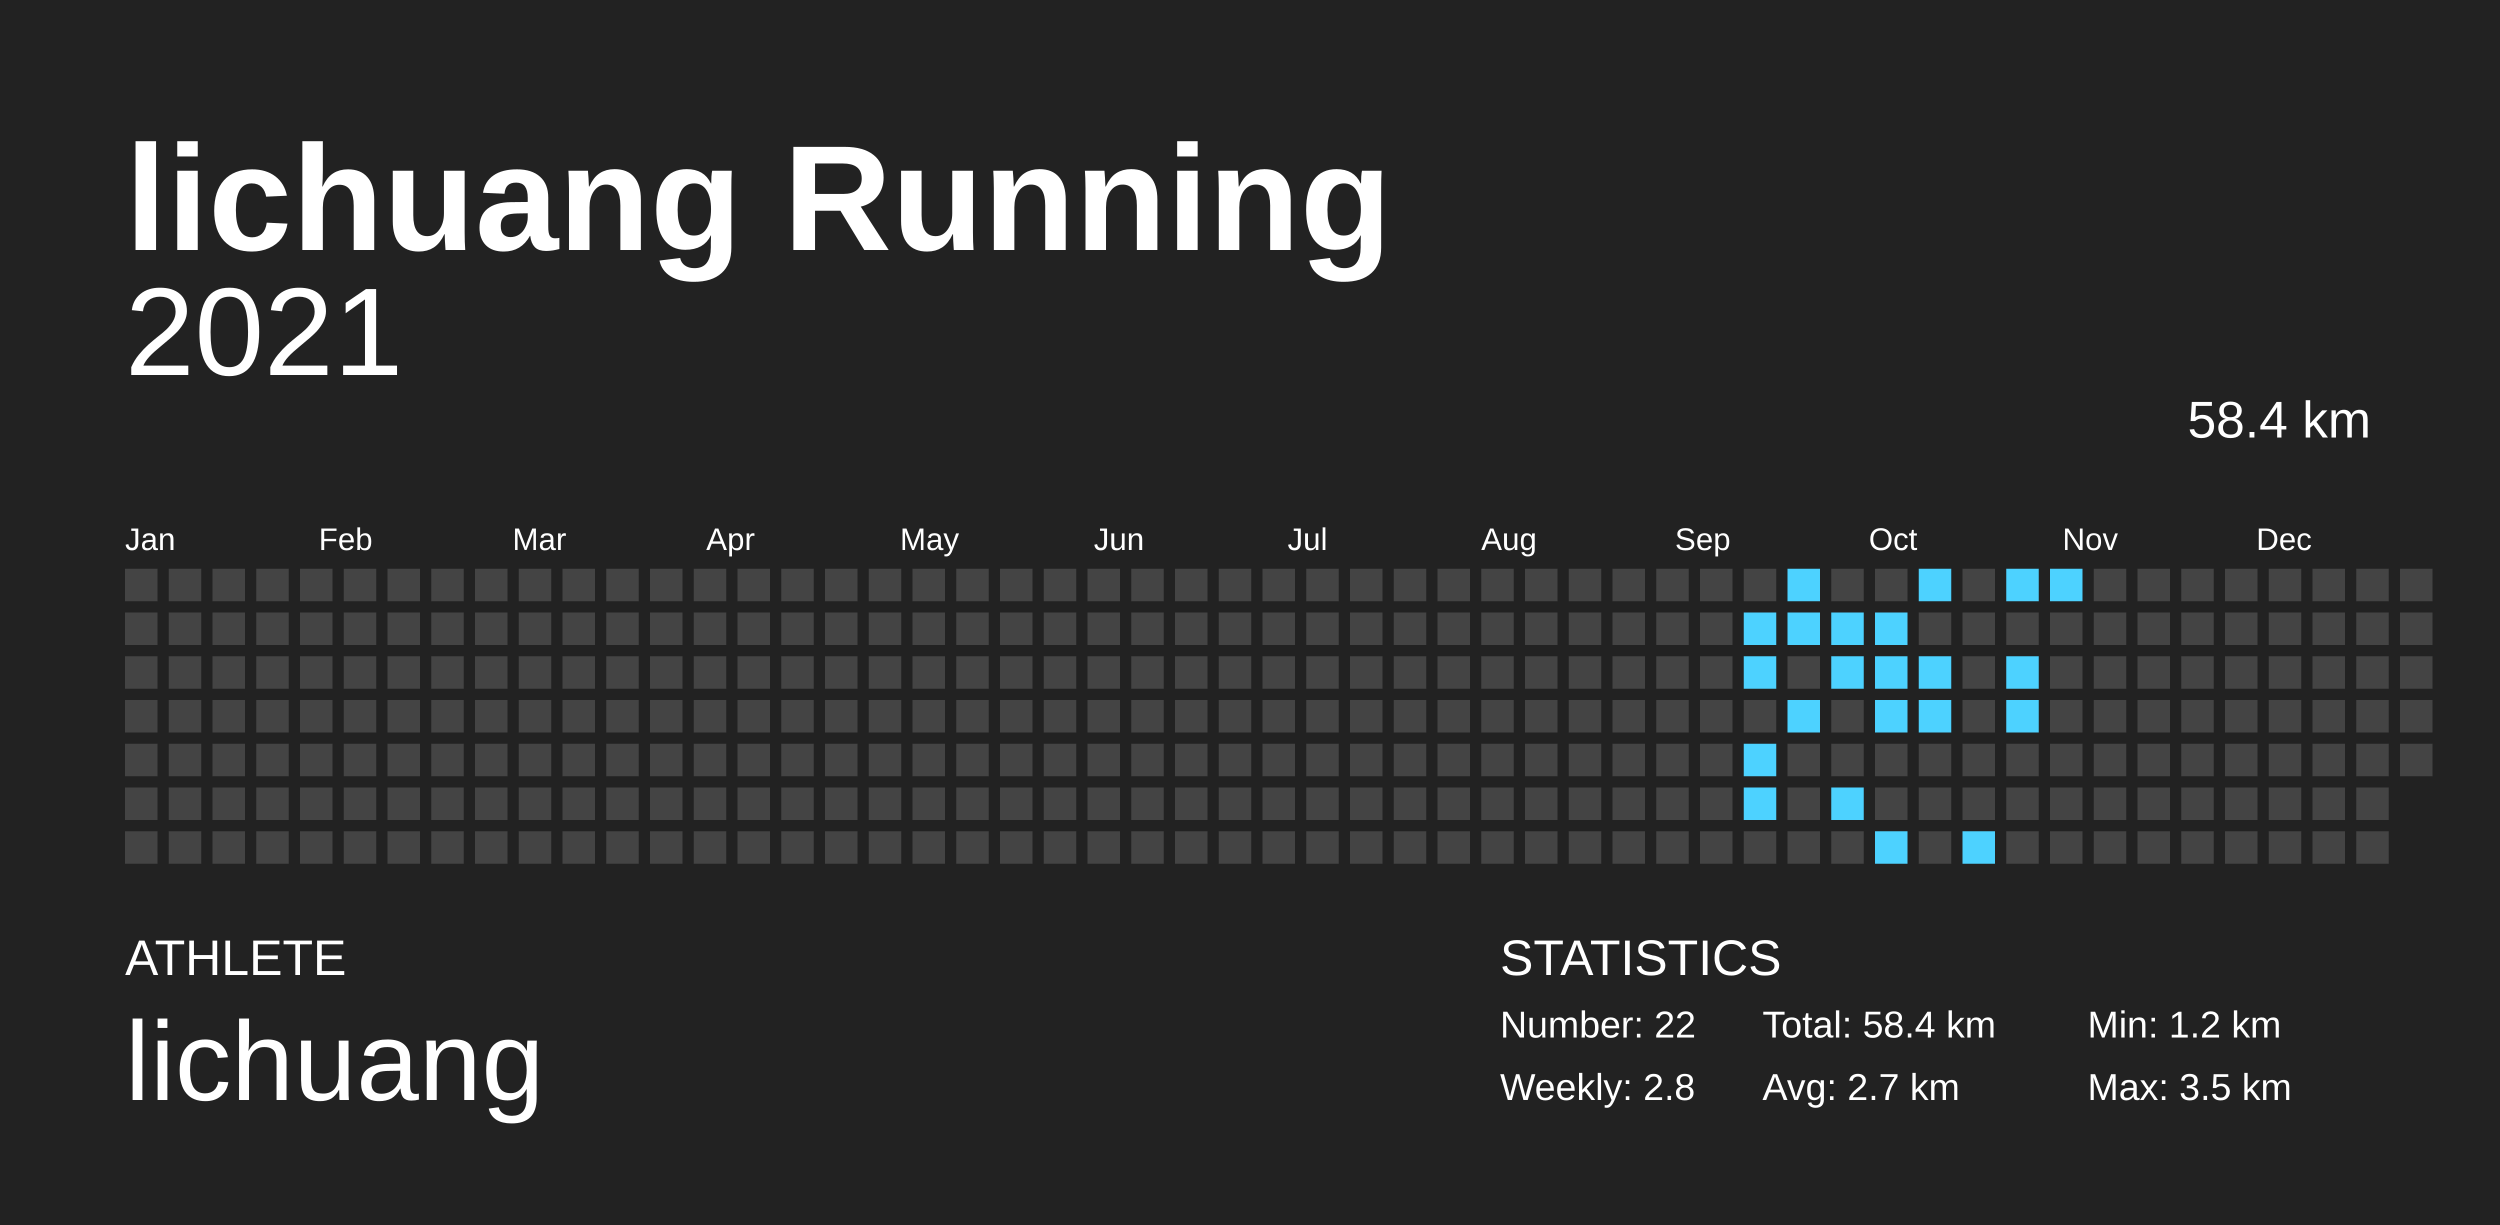
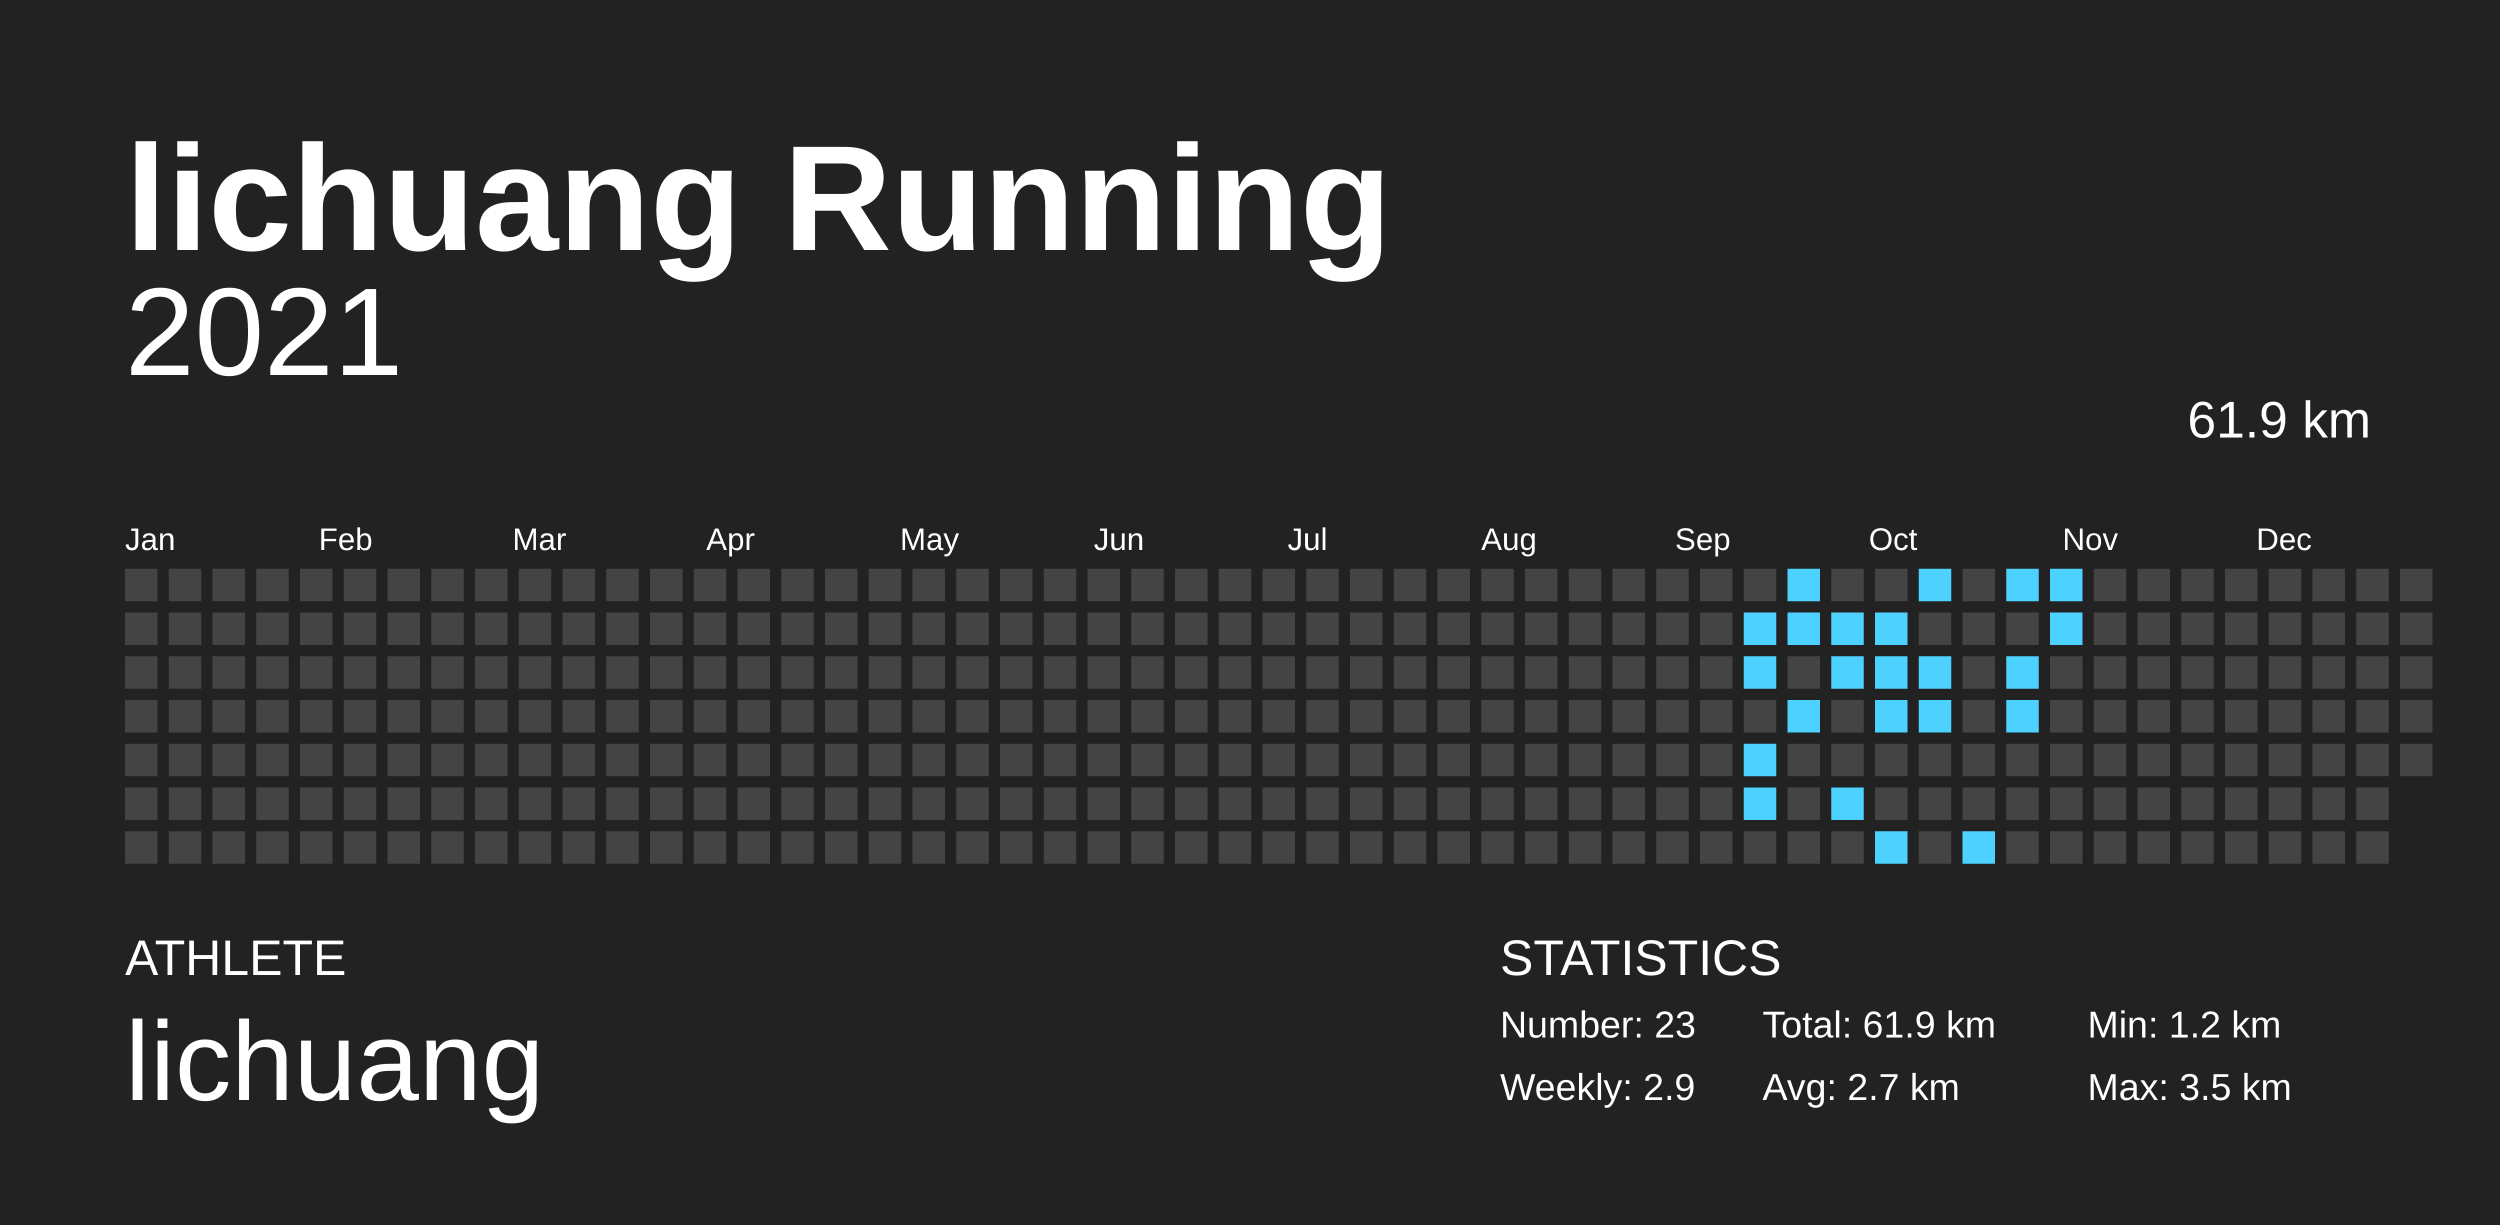
<svg xmlns="http://www.w3.org/2000/svg" baseProfile="full" height="98mm" version="1.1" viewBox="0,0,200,98" width="200mm">
  <defs />
  <rect fill="#222222" height="98" width="200" x="0" y="0" />
  <text fill="#FFFFFF" style="font-size:12px; font-family:Arial; font-weight:bold;" x="10" y="20">lichuang Running</text>
  <text fill="#FFFFFF" style="font-size:4px; font-family:Arial" x="10" y="78">ATHLETE</text>
  <text fill="#FFFFFF" style="font-size:9px; font-family:Arial" x="10" y="88">lichuang</text>
  <text fill="#FFFFFF" style="font-size:4px; font-family:Arial" x="120" y="78">STATISTICS</text>
-   <text fill="#FFFFFF" style="font-size:3px; font-family:Arial" x="120" y="83">Number: 22</text>
-   <text fill="#FFFFFF" style="font-size:3px; font-family:Arial" x="120" y="88">Weekly: 2.8</text>
-   <text fill="#FFFFFF" style="font-size:3px; font-family:Arial" x="141" y="83">Total: 58.4 km</text>
+   <text fill="#FFFFFF" style="font-size:3px; font-family:Arial" x="120" y="83">Number: 23</text>
+   <text fill="#FFFFFF" style="font-size:3px; font-family:Arial" x="120" y="88">Weekly: 2.9</text>
+   <text fill="#FFFFFF" style="font-size:3px; font-family:Arial" x="141" y="83">Total: 61.9 km</text>
  <text fill="#FFFFFF" style="font-size:3px; font-family:Arial" x="141" y="88">Avg: 2.7 km</text>
  <text fill="#FFFFFF" style="font-size:3px; font-family:Arial" x="167" y="83">Min: 1.2 km</text>
  <text fill="#FFFFFF" style="font-size:3px; font-family:Arial" x="167" y="88">Max: 3.5 km</text>
  <text alignment-baseline="hanging" fill="#FFFFFF" style="font-size:10.0px; font-family:Arial;" x="10" y="30">2021</text>
-   <text alignment-baseline="hanging" fill="#FFFFFF" style="font-size:4.125px; font-family:Arial;" x="175" y="35">58.4 km</text>
+   <text alignment-baseline="hanging" fill="#FFFFFF" style="font-size:4.125px; font-family:Arial;" x="175" y="35">61.9 km</text>
  <text fill="#FFFFFF" style="font-size:2.5px; font-family:Arial" x="10.0" y="44">Jan</text>
  <text fill="#FFFFFF" style="font-size:2.5px; font-family:Arial" x="25.5" y="44">Feb</text>
  <text fill="#FFFFFF" style="font-size:2.5px; font-family:Arial" x="41.0" y="44">Mar</text>
  <text fill="#FFFFFF" style="font-size:2.5px; font-family:Arial" x="56.5" y="44">Apr</text>
  <text fill="#FFFFFF" style="font-size:2.5px; font-family:Arial" x="72.0" y="44">May</text>
  <text fill="#FFFFFF" style="font-size:2.5px; font-family:Arial" x="87.5" y="44">Jun</text>
  <text fill="#FFFFFF" style="font-size:2.5px; font-family:Arial" x="103.0" y="44">Jul</text>
  <text fill="#FFFFFF" style="font-size:2.5px; font-family:Arial" x="118.5" y="44">Aug</text>
  <text fill="#FFFFFF" style="font-size:2.5px; font-family:Arial" x="134.0" y="44">Sep</text>
  <text fill="#FFFFFF" style="font-size:2.5px; font-family:Arial" x="149.5" y="44">Oct</text>
  <text fill="#FFFFFF" style="font-size:2.5px; font-family:Arial" x="165.0" y="44">Nov</text>
  <text fill="#FFFFFF" style="font-size:2.5px; font-family:Arial" x="180.5" y="44">Dec</text>
  <rect fill="#444444" height="2.6" width="2.6" x="10.0" y="45.5" />
  <rect fill="#444444" height="2.6" width="2.6" x="10.0" y="49.0" />
  <rect fill="#444444" height="2.6" width="2.6" x="10.0" y="52.5" />
  <rect fill="#444444" height="2.6" width="2.6" x="10.0" y="56.0" />
  <rect fill="#444444" height="2.6" width="2.6" x="10.0" y="59.5" />
  <rect fill="#444444" height="2.6" width="2.6" x="10.0" y="63.0" />
  <rect fill="#444444" height="2.6" width="2.6" x="10.0" y="66.5" />
  <rect fill="#444444" height="2.6" width="2.6" x="13.5" y="45.5" />
  <rect fill="#444444" height="2.6" width="2.6" x="13.5" y="49.0" />
  <rect fill="#444444" height="2.6" width="2.6" x="13.5" y="52.5" />
  <rect fill="#444444" height="2.6" width="2.6" x="13.5" y="56.0" />
  <rect fill="#444444" height="2.6" width="2.6" x="13.5" y="59.5" />
  <rect fill="#444444" height="2.6" width="2.6" x="13.5" y="63.0" />
  <rect fill="#444444" height="2.6" width="2.6" x="13.5" y="66.5" />
  <rect fill="#444444" height="2.6" width="2.6" x="17.0" y="45.5" />
  <rect fill="#444444" height="2.6" width="2.6" x="17.0" y="49.0" />
  <rect fill="#444444" height="2.6" width="2.6" x="17.0" y="52.5" />
  <rect fill="#444444" height="2.6" width="2.6" x="17.0" y="56.0" />
  <rect fill="#444444" height="2.6" width="2.6" x="17.0" y="59.5" />
  <rect fill="#444444" height="2.6" width="2.6" x="17.0" y="63.0" />
  <rect fill="#444444" height="2.6" width="2.6" x="17.0" y="66.5" />
  <rect fill="#444444" height="2.6" width="2.6" x="20.5" y="45.5" />
  <rect fill="#444444" height="2.6" width="2.6" x="20.5" y="49.0" />
  <rect fill="#444444" height="2.6" width="2.6" x="20.5" y="52.5" />
  <rect fill="#444444" height="2.6" width="2.6" x="20.5" y="56.0" />
  <rect fill="#444444" height="2.6" width="2.6" x="20.5" y="59.5" />
  <rect fill="#444444" height="2.6" width="2.6" x="20.5" y="63.0" />
  <rect fill="#444444" height="2.6" width="2.6" x="20.5" y="66.5" />
  <rect fill="#444444" height="2.6" width="2.6" x="24.0" y="45.5" />
  <rect fill="#444444" height="2.6" width="2.6" x="24.0" y="49.0" />
  <rect fill="#444444" height="2.6" width="2.6" x="24.0" y="52.5" />
  <rect fill="#444444" height="2.6" width="2.6" x="24.0" y="56.0" />
  <rect fill="#444444" height="2.6" width="2.6" x="24.0" y="59.5" />
  <rect fill="#444444" height="2.6" width="2.6" x="24.0" y="63.0" />
  <rect fill="#444444" height="2.6" width="2.6" x="24.0" y="66.5" />
  <rect fill="#444444" height="2.6" width="2.6" x="27.5" y="45.5" />
  <rect fill="#444444" height="2.6" width="2.6" x="27.5" y="49.0" />
  <rect fill="#444444" height="2.6" width="2.6" x="27.5" y="52.5" />
  <rect fill="#444444" height="2.6" width="2.6" x="27.5" y="56.0" />
  <rect fill="#444444" height="2.6" width="2.6" x="27.5" y="59.5" />
  <rect fill="#444444" height="2.6" width="2.6" x="27.5" y="63.0" />
  <rect fill="#444444" height="2.6" width="2.6" x="27.5" y="66.5" />
  <rect fill="#444444" height="2.6" width="2.6" x="31.0" y="45.5" />
  <rect fill="#444444" height="2.6" width="2.6" x="31.0" y="49.0" />
  <rect fill="#444444" height="2.6" width="2.6" x="31.0" y="52.5" />
  <rect fill="#444444" height="2.6" width="2.6" x="31.0" y="56.0" />
  <rect fill="#444444" height="2.6" width="2.6" x="31.0" y="59.5" />
  <rect fill="#444444" height="2.6" width="2.6" x="31.0" y="63.0" />
  <rect fill="#444444" height="2.6" width="2.6" x="31.0" y="66.5" />
  <rect fill="#444444" height="2.6" width="2.6" x="34.5" y="45.5" />
  <rect fill="#444444" height="2.6" width="2.6" x="34.5" y="49.0" />
  <rect fill="#444444" height="2.6" width="2.6" x="34.5" y="52.5" />
  <rect fill="#444444" height="2.6" width="2.6" x="34.5" y="56.0" />
  <rect fill="#444444" height="2.6" width="2.6" x="34.5" y="59.5" />
  <rect fill="#444444" height="2.6" width="2.6" x="34.5" y="63.0" />
  <rect fill="#444444" height="2.6" width="2.6" x="34.5" y="66.5" />
  <rect fill="#444444" height="2.6" width="2.6" x="38.0" y="45.5" />
  <rect fill="#444444" height="2.6" width="2.6" x="38.0" y="49.0" />
  <rect fill="#444444" height="2.6" width="2.6" x="38.0" y="52.5" />
  <rect fill="#444444" height="2.6" width="2.6" x="38.0" y="56.0" />
  <rect fill="#444444" height="2.6" width="2.6" x="38.0" y="59.5" />
  <rect fill="#444444" height="2.6" width="2.6" x="38.0" y="63.0" />
  <rect fill="#444444" height="2.6" width="2.6" x="38.0" y="66.5" />
  <rect fill="#444444" height="2.6" width="2.6" x="41.5" y="45.5" />
  <rect fill="#444444" height="2.6" width="2.6" x="41.5" y="49.0" />
  <rect fill="#444444" height="2.6" width="2.6" x="41.5" y="52.5" />
  <rect fill="#444444" height="2.6" width="2.6" x="41.5" y="56.0" />
  <rect fill="#444444" height="2.6" width="2.6" x="41.5" y="59.5" />
  <rect fill="#444444" height="2.6" width="2.6" x="41.5" y="63.0" />
  <rect fill="#444444" height="2.6" width="2.6" x="41.5" y="66.5" />
  <rect fill="#444444" height="2.6" width="2.6" x="45.0" y="45.5" />
  <rect fill="#444444" height="2.6" width="2.6" x="45.0" y="49.0" />
  <rect fill="#444444" height="2.6" width="2.6" x="45.0" y="52.5" />
  <rect fill="#444444" height="2.6" width="2.6" x="45.0" y="56.0" />
  <rect fill="#444444" height="2.6" width="2.6" x="45.0" y="59.5" />
  <rect fill="#444444" height="2.6" width="2.6" x="45.0" y="63.0" />
  <rect fill="#444444" height="2.6" width="2.6" x="45.0" y="66.5" />
  <rect fill="#444444" height="2.6" width="2.6" x="48.5" y="45.5" />
  <rect fill="#444444" height="2.6" width="2.6" x="48.5" y="49.0" />
  <rect fill="#444444" height="2.6" width="2.6" x="48.5" y="52.5" />
  <rect fill="#444444" height="2.6" width="2.6" x="48.5" y="56.0" />
  <rect fill="#444444" height="2.6" width="2.6" x="48.5" y="59.5" />
  <rect fill="#444444" height="2.6" width="2.6" x="48.5" y="63.0" />
  <rect fill="#444444" height="2.6" width="2.6" x="48.5" y="66.5" />
  <rect fill="#444444" height="2.6" width="2.6" x="52.0" y="45.5" />
  <rect fill="#444444" height="2.6" width="2.6" x="52.0" y="49.0" />
  <rect fill="#444444" height="2.6" width="2.6" x="52.0" y="52.5" />
  <rect fill="#444444" height="2.6" width="2.6" x="52.0" y="56.0" />
  <rect fill="#444444" height="2.6" width="2.6" x="52.0" y="59.5" />
  <rect fill="#444444" height="2.6" width="2.6" x="52.0" y="63.0" />
  <rect fill="#444444" height="2.6" width="2.6" x="52.0" y="66.5" />
  <rect fill="#444444" height="2.6" width="2.6" x="55.5" y="45.5" />
  <rect fill="#444444" height="2.6" width="2.6" x="55.5" y="49.0" />
  <rect fill="#444444" height="2.6" width="2.6" x="55.5" y="52.5" />
  <rect fill="#444444" height="2.6" width="2.6" x="55.5" y="56.0" />
  <rect fill="#444444" height="2.6" width="2.6" x="55.5" y="59.5" />
  <rect fill="#444444" height="2.6" width="2.6" x="55.5" y="63.0" />
  <rect fill="#444444" height="2.6" width="2.6" x="55.5" y="66.5" />
  <rect fill="#444444" height="2.6" width="2.6" x="59.0" y="45.5" />
  <rect fill="#444444" height="2.6" width="2.6" x="59.0" y="49.0" />
  <rect fill="#444444" height="2.6" width="2.6" x="59.0" y="52.5" />
  <rect fill="#444444" height="2.6" width="2.6" x="59.0" y="56.0" />
  <rect fill="#444444" height="2.6" width="2.6" x="59.0" y="59.5" />
  <rect fill="#444444" height="2.6" width="2.6" x="59.0" y="63.0" />
  <rect fill="#444444" height="2.6" width="2.6" x="59.0" y="66.5" />
  <rect fill="#444444" height="2.6" width="2.6" x="62.5" y="45.5" />
  <rect fill="#444444" height="2.6" width="2.6" x="62.5" y="49.0" />
  <rect fill="#444444" height="2.6" width="2.6" x="62.5" y="52.5" />
  <rect fill="#444444" height="2.6" width="2.6" x="62.5" y="56.0" />
  <rect fill="#444444" height="2.6" width="2.6" x="62.5" y="59.5" />
  <rect fill="#444444" height="2.6" width="2.6" x="62.5" y="63.0" />
  <rect fill="#444444" height="2.6" width="2.6" x="62.5" y="66.5" />
  <rect fill="#444444" height="2.6" width="2.6" x="66.0" y="45.5" />
  <rect fill="#444444" height="2.6" width="2.6" x="66.0" y="49.0" />
  <rect fill="#444444" height="2.6" width="2.6" x="66.0" y="52.5" />
  <rect fill="#444444" height="2.6" width="2.6" x="66.0" y="56.0" />
  <rect fill="#444444" height="2.6" width="2.6" x="66.0" y="59.5" />
  <rect fill="#444444" height="2.6" width="2.6" x="66.0" y="63.0" />
  <rect fill="#444444" height="2.6" width="2.6" x="66.0" y="66.5" />
  <rect fill="#444444" height="2.6" width="2.6" x="69.5" y="45.5" />
  <rect fill="#444444" height="2.6" width="2.6" x="69.5" y="49.0" />
  <rect fill="#444444" height="2.6" width="2.6" x="69.5" y="52.5" />
  <rect fill="#444444" height="2.6" width="2.6" x="69.5" y="56.0" />
  <rect fill="#444444" height="2.6" width="2.6" x="69.5" y="59.5" />
  <rect fill="#444444" height="2.6" width="2.6" x="69.5" y="63.0" />
  <rect fill="#444444" height="2.6" width="2.6" x="69.5" y="66.5" />
  <rect fill="#444444" height="2.6" width="2.6" x="73.0" y="45.5" />
  <rect fill="#444444" height="2.6" width="2.6" x="73.0" y="49.0" />
  <rect fill="#444444" height="2.6" width="2.6" x="73.0" y="52.5" />
  <rect fill="#444444" height="2.6" width="2.6" x="73.0" y="56.0" />
  <rect fill="#444444" height="2.6" width="2.6" x="73.0" y="59.5" />
  <rect fill="#444444" height="2.6" width="2.6" x="73.0" y="63.0" />
  <rect fill="#444444" height="2.6" width="2.6" x="73.0" y="66.5" />
  <rect fill="#444444" height="2.6" width="2.6" x="76.5" y="45.5" />
  <rect fill="#444444" height="2.6" width="2.6" x="76.5" y="49.0" />
  <rect fill="#444444" height="2.6" width="2.6" x="76.5" y="52.5" />
  <rect fill="#444444" height="2.6" width="2.6" x="76.5" y="56.0" />
  <rect fill="#444444" height="2.6" width="2.6" x="76.5" y="59.5" />
  <rect fill="#444444" height="2.6" width="2.6" x="76.5" y="63.0" />
  <rect fill="#444444" height="2.6" width="2.6" x="76.5" y="66.5" />
  <rect fill="#444444" height="2.6" width="2.6" x="80.0" y="45.5" />
  <rect fill="#444444" height="2.6" width="2.6" x="80.0" y="49.0" />
  <rect fill="#444444" height="2.6" width="2.6" x="80.0" y="52.5" />
  <rect fill="#444444" height="2.6" width="2.6" x="80.0" y="56.0" />
  <rect fill="#444444" height="2.6" width="2.6" x="80.0" y="59.5" />
  <rect fill="#444444" height="2.6" width="2.6" x="80.0" y="63.0" />
  <rect fill="#444444" height="2.6" width="2.6" x="80.0" y="66.5" />
  <rect fill="#444444" height="2.6" width="2.6" x="83.5" y="45.5" />
  <rect fill="#444444" height="2.6" width="2.6" x="83.5" y="49.0" />
  <rect fill="#444444" height="2.6" width="2.6" x="83.5" y="52.5" />
  <rect fill="#444444" height="2.6" width="2.6" x="83.5" y="56.0" />
  <rect fill="#444444" height="2.6" width="2.6" x="83.5" y="59.5" />
  <rect fill="#444444" height="2.6" width="2.6" x="83.5" y="63.0" />
  <rect fill="#444444" height="2.6" width="2.6" x="83.5" y="66.5" />
  <rect fill="#444444" height="2.6" width="2.6" x="87.0" y="45.5" />
  <rect fill="#444444" height="2.6" width="2.6" x="87.0" y="49.0" />
  <rect fill="#444444" height="2.6" width="2.6" x="87.0" y="52.5" />
  <rect fill="#444444" height="2.6" width="2.6" x="87.0" y="56.0" />
  <rect fill="#444444" height="2.6" width="2.6" x="87.0" y="59.5" />
  <rect fill="#444444" height="2.6" width="2.6" x="87.0" y="63.0" />
  <rect fill="#444444" height="2.6" width="2.6" x="87.0" y="66.5" />
  <rect fill="#444444" height="2.6" width="2.6" x="90.5" y="45.5" />
  <rect fill="#444444" height="2.6" width="2.6" x="90.5" y="49.0" />
  <rect fill="#444444" height="2.6" width="2.6" x="90.5" y="52.5" />
  <rect fill="#444444" height="2.6" width="2.6" x="90.5" y="56.0" />
  <rect fill="#444444" height="2.6" width="2.6" x="90.5" y="59.5" />
  <rect fill="#444444" height="2.6" width="2.6" x="90.5" y="63.0" />
  <rect fill="#444444" height="2.6" width="2.6" x="90.5" y="66.5" />
  <rect fill="#444444" height="2.6" width="2.6" x="94.0" y="45.5" />
  <rect fill="#444444" height="2.6" width="2.6" x="94.0" y="49.0" />
  <rect fill="#444444" height="2.6" width="2.6" x="94.0" y="52.5" />
  <rect fill="#444444" height="2.6" width="2.6" x="94.0" y="56.0" />
  <rect fill="#444444" height="2.6" width="2.6" x="94.0" y="59.5" />
  <rect fill="#444444" height="2.6" width="2.6" x="94.0" y="63.0" />
  <rect fill="#444444" height="2.6" width="2.6" x="94.0" y="66.5" />
  <rect fill="#444444" height="2.6" width="2.6" x="97.5" y="45.5" />
  <rect fill="#444444" height="2.6" width="2.6" x="97.5" y="49.0" />
  <rect fill="#444444" height="2.6" width="2.6" x="97.5" y="52.5" />
  <rect fill="#444444" height="2.6" width="2.6" x="97.5" y="56.0" />
  <rect fill="#444444" height="2.6" width="2.6" x="97.5" y="59.5" />
  <rect fill="#444444" height="2.6" width="2.6" x="97.5" y="63.0" />
  <rect fill="#444444" height="2.6" width="2.6" x="97.5" y="66.5" />
  <rect fill="#444444" height="2.6" width="2.6" x="101.0" y="45.5" />
  <rect fill="#444444" height="2.6" width="2.6" x="101.0" y="49.0" />
  <rect fill="#444444" height="2.6" width="2.6" x="101.0" y="52.5" />
  <rect fill="#444444" height="2.6" width="2.6" x="101.0" y="56.0" />
  <rect fill="#444444" height="2.6" width="2.6" x="101.0" y="59.5" />
  <rect fill="#444444" height="2.6" width="2.6" x="101.0" y="63.0" />
  <rect fill="#444444" height="2.6" width="2.6" x="101.0" y="66.5" />
  <rect fill="#444444" height="2.6" width="2.6" x="104.5" y="45.5" />
  <rect fill="#444444" height="2.6" width="2.6" x="104.5" y="49.0" />
  <rect fill="#444444" height="2.6" width="2.6" x="104.5" y="52.5" />
  <rect fill="#444444" height="2.6" width="2.6" x="104.5" y="56.0" />
  <rect fill="#444444" height="2.6" width="2.6" x="104.5" y="59.5" />
  <rect fill="#444444" height="2.6" width="2.6" x="104.5" y="63.0" />
  <rect fill="#444444" height="2.6" width="2.6" x="104.5" y="66.5" />
  <rect fill="#444444" height="2.6" width="2.6" x="108.0" y="45.5" />
  <rect fill="#444444" height="2.6" width="2.6" x="108.0" y="49.0" />
  <rect fill="#444444" height="2.6" width="2.6" x="108.0" y="52.5" />
  <rect fill="#444444" height="2.6" width="2.6" x="108.0" y="56.0" />
  <rect fill="#444444" height="2.6" width="2.6" x="108.0" y="59.5" />
  <rect fill="#444444" height="2.6" width="2.6" x="108.0" y="63.0" />
  <rect fill="#444444" height="2.6" width="2.6" x="108.0" y="66.5" />
  <rect fill="#444444" height="2.6" width="2.6" x="111.5" y="45.5" />
  <rect fill="#444444" height="2.6" width="2.6" x="111.5" y="49.0" />
  <rect fill="#444444" height="2.6" width="2.6" x="111.5" y="52.5" />
  <rect fill="#444444" height="2.6" width="2.6" x="111.5" y="56.0" />
  <rect fill="#444444" height="2.6" width="2.6" x="111.5" y="59.5" />
  <rect fill="#444444" height="2.6" width="2.6" x="111.5" y="63.0" />
  <rect fill="#444444" height="2.6" width="2.6" x="111.5" y="66.5" />
  <rect fill="#444444" height="2.6" width="2.6" x="115.0" y="45.5" />
  <rect fill="#444444" height="2.6" width="2.6" x="115.0" y="49.0" />
  <rect fill="#444444" height="2.6" width="2.6" x="115.0" y="52.5" />
  <rect fill="#444444" height="2.6" width="2.6" x="115.0" y="56.0" />
  <rect fill="#444444" height="2.6" width="2.6" x="115.0" y="59.5" />
  <rect fill="#444444" height="2.6" width="2.6" x="115.0" y="63.0" />
  <rect fill="#444444" height="2.6" width="2.6" x="115.0" y="66.5" />
  <rect fill="#444444" height="2.6" width="2.6" x="118.5" y="45.5" />
  <rect fill="#444444" height="2.6" width="2.6" x="118.5" y="49.0" />
  <rect fill="#444444" height="2.6" width="2.6" x="118.5" y="52.5" />
  <rect fill="#444444" height="2.6" width="2.6" x="118.5" y="56.0" />
  <rect fill="#444444" height="2.6" width="2.6" x="118.5" y="59.5" />
  <rect fill="#444444" height="2.6" width="2.6" x="118.5" y="63.0" />
  <rect fill="#444444" height="2.6" width="2.6" x="118.5" y="66.5" />
  <rect fill="#444444" height="2.6" width="2.6" x="122.0" y="45.5" />
  <rect fill="#444444" height="2.6" width="2.6" x="122.0" y="49.0" />
  <rect fill="#444444" height="2.6" width="2.6" x="122.0" y="52.5" />
  <rect fill="#444444" height="2.6" width="2.6" x="122.0" y="56.0" />
  <rect fill="#444444" height="2.6" width="2.6" x="122.0" y="59.5" />
  <rect fill="#444444" height="2.6" width="2.6" x="122.0" y="63.0" />
  <rect fill="#444444" height="2.6" width="2.6" x="122.0" y="66.5" />
  <rect fill="#444444" height="2.6" width="2.6" x="125.5" y="45.5" />
  <rect fill="#444444" height="2.6" width="2.6" x="125.5" y="49.0" />
  <rect fill="#444444" height="2.6" width="2.6" x="125.5" y="52.5" />
  <rect fill="#444444" height="2.6" width="2.6" x="125.5" y="56.0" />
  <rect fill="#444444" height="2.6" width="2.6" x="125.5" y="59.5" />
  <rect fill="#444444" height="2.6" width="2.6" x="125.5" y="63.0" />
  <rect fill="#444444" height="2.6" width="2.6" x="125.5" y="66.5" />
  <rect fill="#444444" height="2.6" width="2.6" x="129.0" y="45.5" />
  <rect fill="#444444" height="2.6" width="2.6" x="129.0" y="49.0" />
  <rect fill="#444444" height="2.6" width="2.6" x="129.0" y="52.5" />
  <rect fill="#444444" height="2.6" width="2.6" x="129.0" y="56.0" />
  <rect fill="#444444" height="2.6" width="2.6" x="129.0" y="59.5" />
  <rect fill="#444444" height="2.6" width="2.6" x="129.0" y="63.0" />
  <rect fill="#444444" height="2.6" width="2.6" x="129.0" y="66.5" />
  <rect fill="#444444" height="2.6" width="2.6" x="132.5" y="45.5" />
  <rect fill="#444444" height="2.6" width="2.6" x="132.5" y="49.0" />
  <rect fill="#444444" height="2.6" width="2.6" x="132.5" y="52.5" />
  <rect fill="#444444" height="2.6" width="2.6" x="132.5" y="56.0" />
  <rect fill="#444444" height="2.6" width="2.6" x="132.5" y="59.5" />
  <rect fill="#444444" height="2.6" width="2.6" x="132.5" y="63.0" />
  <rect fill="#444444" height="2.6" width="2.6" x="132.5" y="66.5" />
  <rect fill="#444444" height="2.6" width="2.6" x="136.0" y="45.5" />
  <rect fill="#444444" height="2.6" width="2.6" x="136.0" y="49.0" />
  <rect fill="#444444" height="2.6" width="2.6" x="136.0" y="52.5" />
  <rect fill="#444444" height="2.6" width="2.6" x="136.0" y="56.0" />
  <rect fill="#444444" height="2.6" width="2.6" x="136.0" y="59.5" />
  <rect fill="#444444" height="2.6" width="2.6" x="136.0" y="63.0" />
  <rect fill="#444444" height="2.6" width="2.6" x="136.0" y="66.5" />
  <rect fill="#444444" height="2.6" width="2.6" x="139.5" y="45.5" />
  <rect fill="#4dd2ff" height="2.6" width="2.6" x="139.5" y="49.0" />
  <rect fill="#4dd2ff" height="2.6" width="2.6" x="139.5" y="52.5" />
  <rect fill="#444444" height="2.6" width="2.6" x="139.5" y="56.0" />
  <rect fill="#4dd2ff" height="2.6" width="2.6" x="139.5" y="59.5" />
  <rect fill="#4dd2ff" height="2.6" width="2.6" x="139.5" y="63.0" />
  <rect fill="#444444" height="2.6" width="2.6" x="139.5" y="66.5" />
  <rect fill="#4dd2ff" height="2.6" width="2.6" x="143.0" y="45.5" />
  <rect fill="#4dd2ff" height="2.6" width="2.6" x="143.0" y="49.0" />
  <rect fill="#444444" height="2.6" width="2.6" x="143.0" y="52.5" />
  <rect fill="#4dd2ff" height="2.6" width="2.6" x="143.0" y="56.0" />
  <rect fill="#444444" height="2.6" width="2.6" x="143.0" y="59.5" />
  <rect fill="#444444" height="2.6" width="2.6" x="143.0" y="63.0" />
  <rect fill="#444444" height="2.6" width="2.6" x="143.0" y="66.5" />
  <rect fill="#444444" height="2.6" width="2.6" x="146.5" y="45.5" />
  <rect fill="#4dd2ff" height="2.6" width="2.6" x="146.5" y="49.0" />
  <rect fill="#4dd2ff" height="2.6" width="2.6" x="146.5" y="52.5" />
  <rect fill="#444444" height="2.6" width="2.6" x="146.5" y="56.0" />
  <rect fill="#444444" height="2.6" width="2.6" x="146.5" y="59.5" />
  <rect fill="#4dd2ff" height="2.6" width="2.6" x="146.5" y="63.0" />
  <rect fill="#444444" height="2.6" width="2.6" x="146.5" y="66.5" />
  <rect fill="#444444" height="2.6" width="2.6" x="150.0" y="45.5" />
  <rect fill="#4dd2ff" height="2.6" width="2.6" x="150.0" y="49.0" />
  <rect fill="#4dd2ff" height="2.6" width="2.6" x="150.0" y="52.5" />
  <rect fill="#4dd2ff" height="2.6" width="2.6" x="150.0" y="56.0" />
  <rect fill="#444444" height="2.6" width="2.6" x="150.0" y="59.5" />
  <rect fill="#444444" height="2.6" width="2.6" x="150.0" y="63.0" />
  <rect fill="#4dd2ff" height="2.6" width="2.6" x="150.0" y="66.5" />
  <rect fill="#4dd2ff" height="2.6" width="2.6" x="153.5" y="45.5" />
  <rect fill="#444444" height="2.6" width="2.6" x="153.5" y="49.0" />
  <rect fill="#4dd2ff" height="2.6" width="2.6" x="153.5" y="52.5" />
  <rect fill="#4dd2ff" height="2.6" width="2.6" x="153.5" y="56.0" />
  <rect fill="#444444" height="2.6" width="2.6" x="153.5" y="59.5" />
  <rect fill="#444444" height="2.6" width="2.6" x="153.5" y="63.0" />
  <rect fill="#444444" height="2.6" width="2.6" x="153.5" y="66.5" />
  <rect fill="#444444" height="2.6" width="2.6" x="157.0" y="45.5" />
  <rect fill="#444444" height="2.6" width="2.6" x="157.0" y="49.0" />
  <rect fill="#444444" height="2.6" width="2.6" x="157.0" y="52.5" />
  <rect fill="#444444" height="2.6" width="2.6" x="157.0" y="56.0" />
  <rect fill="#444444" height="2.6" width="2.6" x="157.0" y="59.5" />
  <rect fill="#444444" height="2.6" width="2.6" x="157.0" y="63.0" />
  <rect fill="#4dd2ff" height="2.6" width="2.6" x="157.0" y="66.5" />
  <rect fill="#4dd2ff" height="2.6" width="2.6" x="160.5" y="45.5" />
  <rect fill="#444444" height="2.6" width="2.6" x="160.5" y="49.0" />
  <rect fill="#4dd2ff" height="2.6" width="2.6" x="160.5" y="52.5" />
  <rect fill="#4dd2ff" height="2.6" width="2.6" x="160.5" y="56.0" />
  <rect fill="#444444" height="2.6" width="2.6" x="160.5" y="59.5" />
  <rect fill="#444444" height="2.6" width="2.6" x="160.5" y="63.0" />
  <rect fill="#444444" height="2.6" width="2.6" x="160.5" y="66.5" />
  <rect fill="#4dd2ff" height="2.6" width="2.6" x="164.0" y="45.5" />
-   <rect fill="#444444" height="2.6" width="2.6" x="164.0" y="49.0" />
+   <rect fill="#4dd2ff" height="2.6" width="2.6" x="164.0" y="49.0" />
  <rect fill="#444444" height="2.6" width="2.6" x="164.0" y="52.5" />
  <rect fill="#444444" height="2.6" width="2.6" x="164.0" y="56.0" />
  <rect fill="#444444" height="2.6" width="2.6" x="164.0" y="59.5" />
  <rect fill="#444444" height="2.6" width="2.6" x="164.0" y="63.0" />
  <rect fill="#444444" height="2.6" width="2.6" x="164.0" y="66.5" />
  <rect fill="#444444" height="2.6" width="2.6" x="167.5" y="45.5" />
  <rect fill="#444444" height="2.6" width="2.6" x="167.5" y="49.0" />
  <rect fill="#444444" height="2.6" width="2.6" x="167.5" y="52.5" />
  <rect fill="#444444" height="2.6" width="2.6" x="167.5" y="56.0" />
  <rect fill="#444444" height="2.6" width="2.6" x="167.5" y="59.5" />
  <rect fill="#444444" height="2.6" width="2.6" x="167.5" y="63.0" />
  <rect fill="#444444" height="2.6" width="2.6" x="167.5" y="66.5" />
  <rect fill="#444444" height="2.6" width="2.6" x="171.0" y="45.5" />
  <rect fill="#444444" height="2.6" width="2.6" x="171.0" y="49.0" />
  <rect fill="#444444" height="2.6" width="2.6" x="171.0" y="52.5" />
  <rect fill="#444444" height="2.6" width="2.6" x="171.0" y="56.0" />
  <rect fill="#444444" height="2.6" width="2.6" x="171.0" y="59.5" />
  <rect fill="#444444" height="2.6" width="2.6" x="171.0" y="63.0" />
  <rect fill="#444444" height="2.6" width="2.6" x="171.0" y="66.5" />
  <rect fill="#444444" height="2.6" width="2.6" x="174.5" y="45.5" />
  <rect fill="#444444" height="2.6" width="2.6" x="174.5" y="49.0" />
  <rect fill="#444444" height="2.6" width="2.6" x="174.5" y="52.5" />
  <rect fill="#444444" height="2.6" width="2.6" x="174.5" y="56.0" />
  <rect fill="#444444" height="2.6" width="2.6" x="174.5" y="59.5" />
  <rect fill="#444444" height="2.6" width="2.6" x="174.5" y="63.0" />
  <rect fill="#444444" height="2.6" width="2.6" x="174.5" y="66.5" />
  <rect fill="#444444" height="2.6" width="2.6" x="178.0" y="45.5" />
  <rect fill="#444444" height="2.6" width="2.6" x="178.0" y="49.0" />
  <rect fill="#444444" height="2.6" width="2.6" x="178.0" y="52.5" />
  <rect fill="#444444" height="2.6" width="2.6" x="178.0" y="56.0" />
  <rect fill="#444444" height="2.6" width="2.6" x="178.0" y="59.5" />
  <rect fill="#444444" height="2.6" width="2.6" x="178.0" y="63.0" />
  <rect fill="#444444" height="2.6" width="2.6" x="178.0" y="66.5" />
  <rect fill="#444444" height="2.6" width="2.6" x="181.5" y="45.5" />
  <rect fill="#444444" height="2.6" width="2.6" x="181.5" y="49.0" />
  <rect fill="#444444" height="2.6" width="2.6" x="181.5" y="52.5" />
  <rect fill="#444444" height="2.6" width="2.6" x="181.5" y="56.0" />
  <rect fill="#444444" height="2.6" width="2.6" x="181.5" y="59.5" />
  <rect fill="#444444" height="2.6" width="2.6" x="181.5" y="63.0" />
  <rect fill="#444444" height="2.6" width="2.6" x="181.5" y="66.5" />
  <rect fill="#444444" height="2.6" width="2.6" x="185.0" y="45.5" />
  <rect fill="#444444" height="2.6" width="2.6" x="185.0" y="49.0" />
  <rect fill="#444444" height="2.6" width="2.6" x="185.0" y="52.5" />
  <rect fill="#444444" height="2.6" width="2.6" x="185.0" y="56.0" />
  <rect fill="#444444" height="2.6" width="2.6" x="185.0" y="59.5" />
  <rect fill="#444444" height="2.6" width="2.6" x="185.0" y="63.0" />
  <rect fill="#444444" height="2.6" width="2.6" x="185.0" y="66.5" />
  <rect fill="#444444" height="2.6" width="2.6" x="188.5" y="45.5" />
  <rect fill="#444444" height="2.6" width="2.6" x="188.5" y="49.0" />
  <rect fill="#444444" height="2.6" width="2.6" x="188.5" y="52.5" />
  <rect fill="#444444" height="2.6" width="2.6" x="188.5" y="56.0" />
  <rect fill="#444444" height="2.6" width="2.6" x="188.5" y="59.5" />
  <rect fill="#444444" height="2.6" width="2.6" x="188.5" y="63.0" />
  <rect fill="#444444" height="2.6" width="2.6" x="188.5" y="66.5" />
  <rect fill="#444444" height="2.6" width="2.6" x="192.0" y="45.5" />
  <rect fill="#444444" height="2.6" width="2.6" x="192.0" y="49.0" />
  <rect fill="#444444" height="2.6" width="2.6" x="192.0" y="52.5" />
  <rect fill="#444444" height="2.6" width="2.6" x="192.0" y="56.0" />
  <rect fill="#444444" height="2.6" width="2.6" x="192.0" y="59.5" />
</svg>
